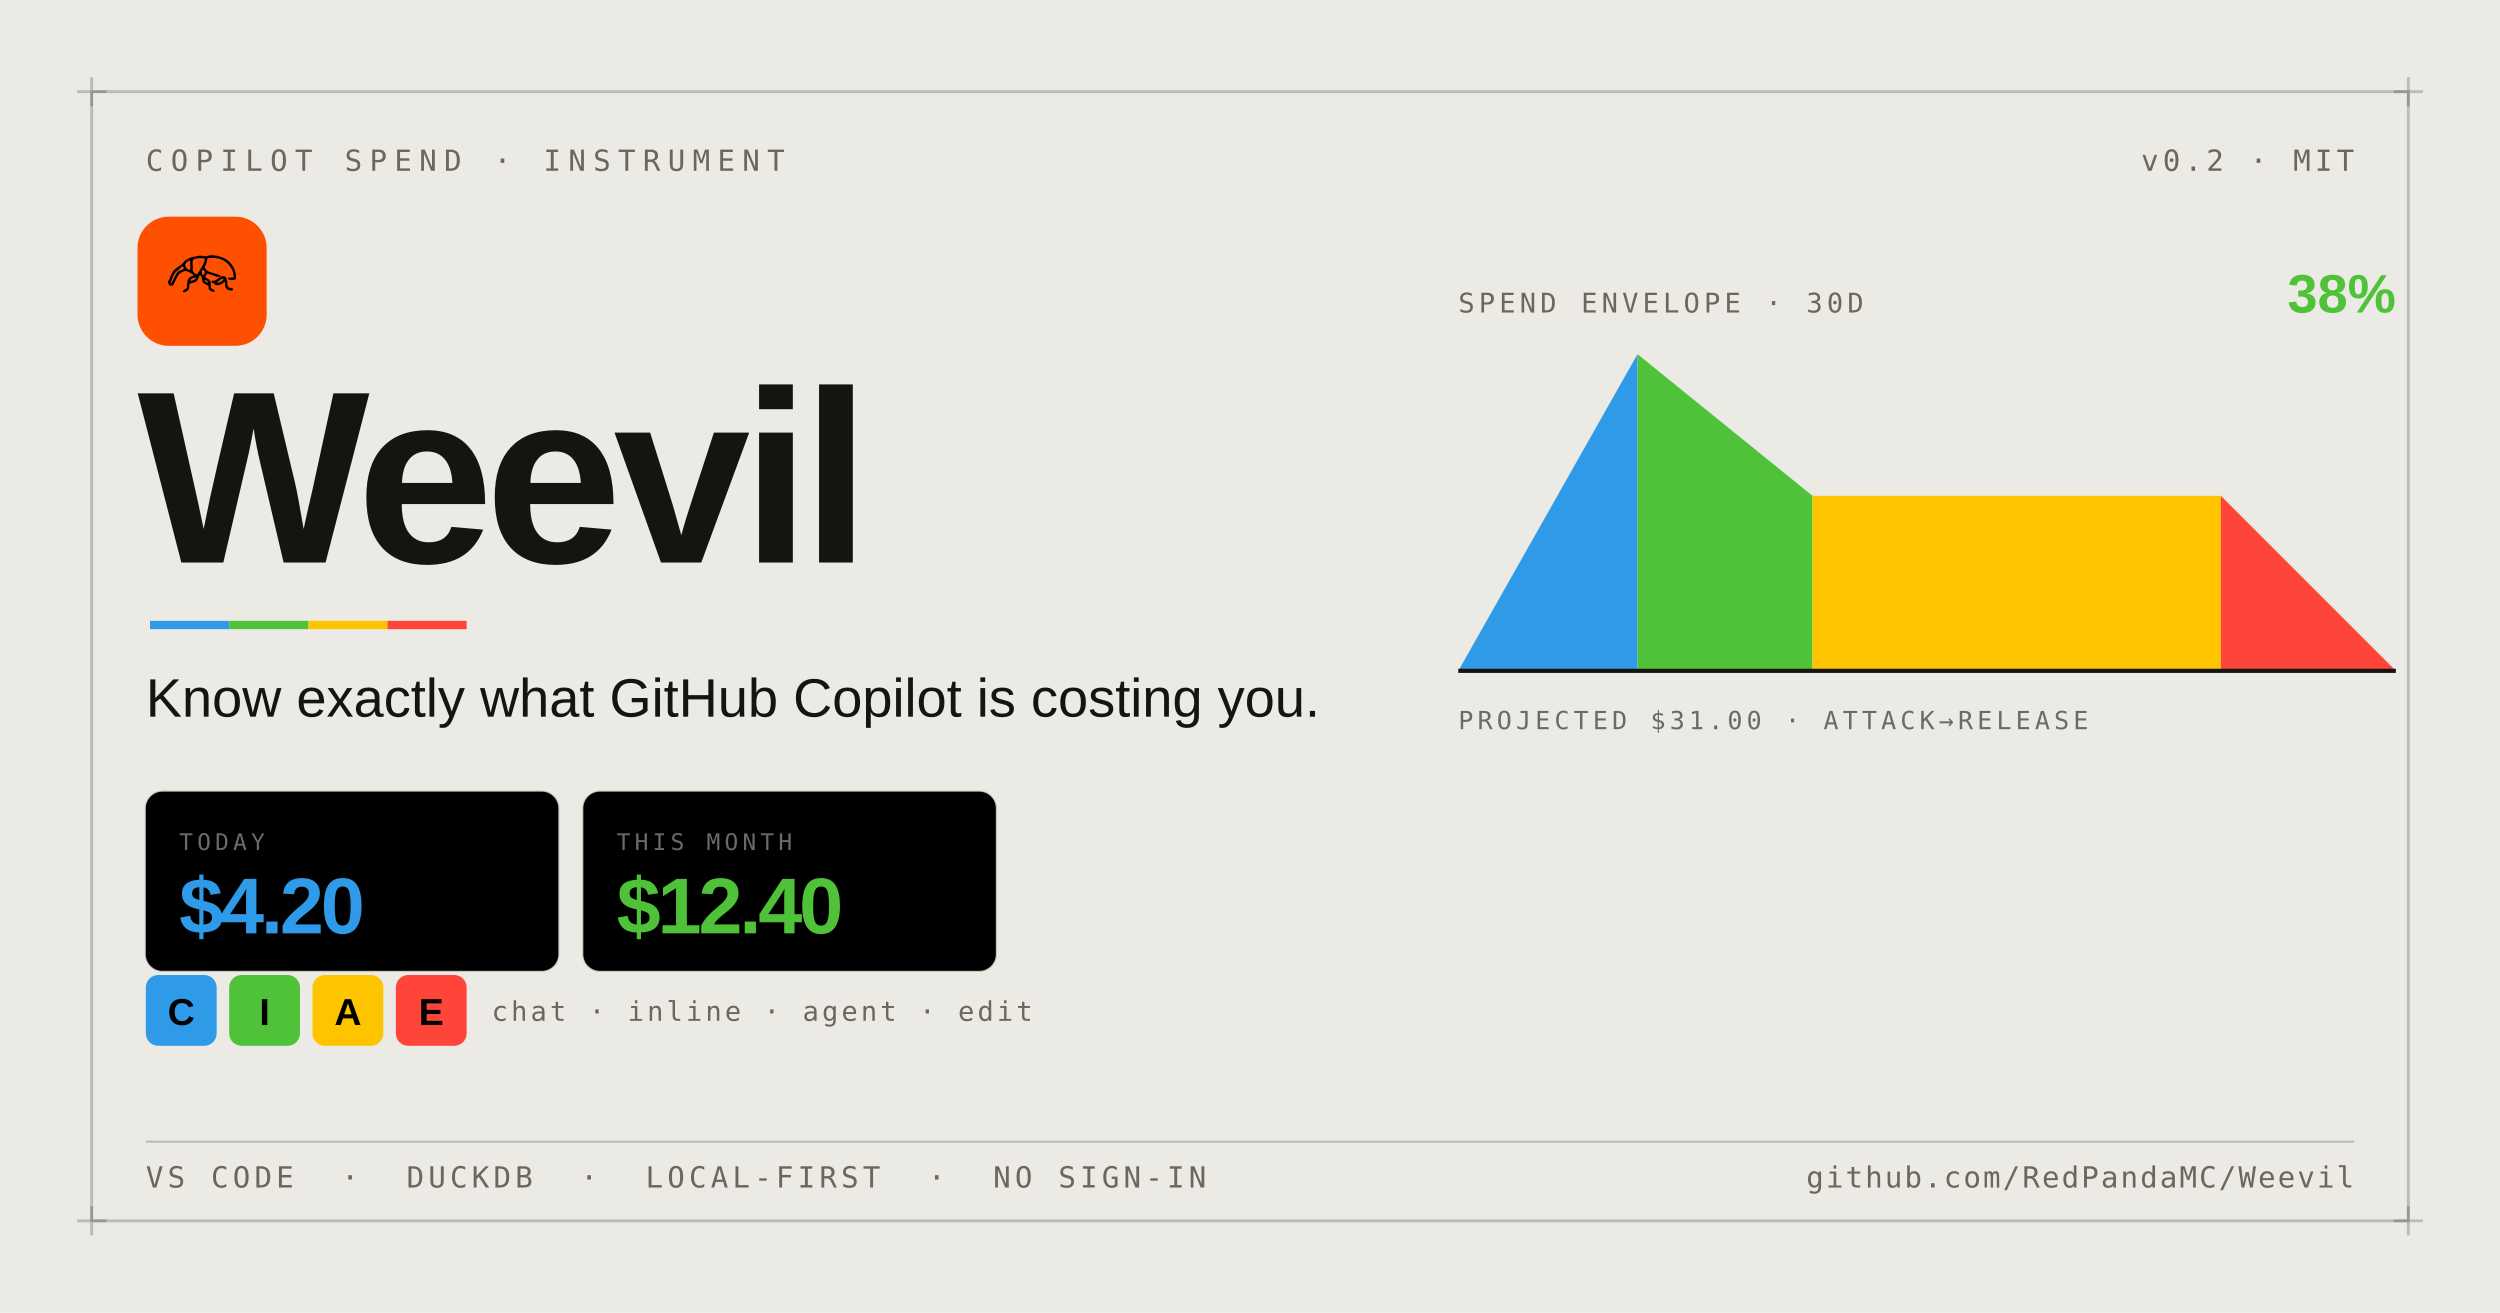
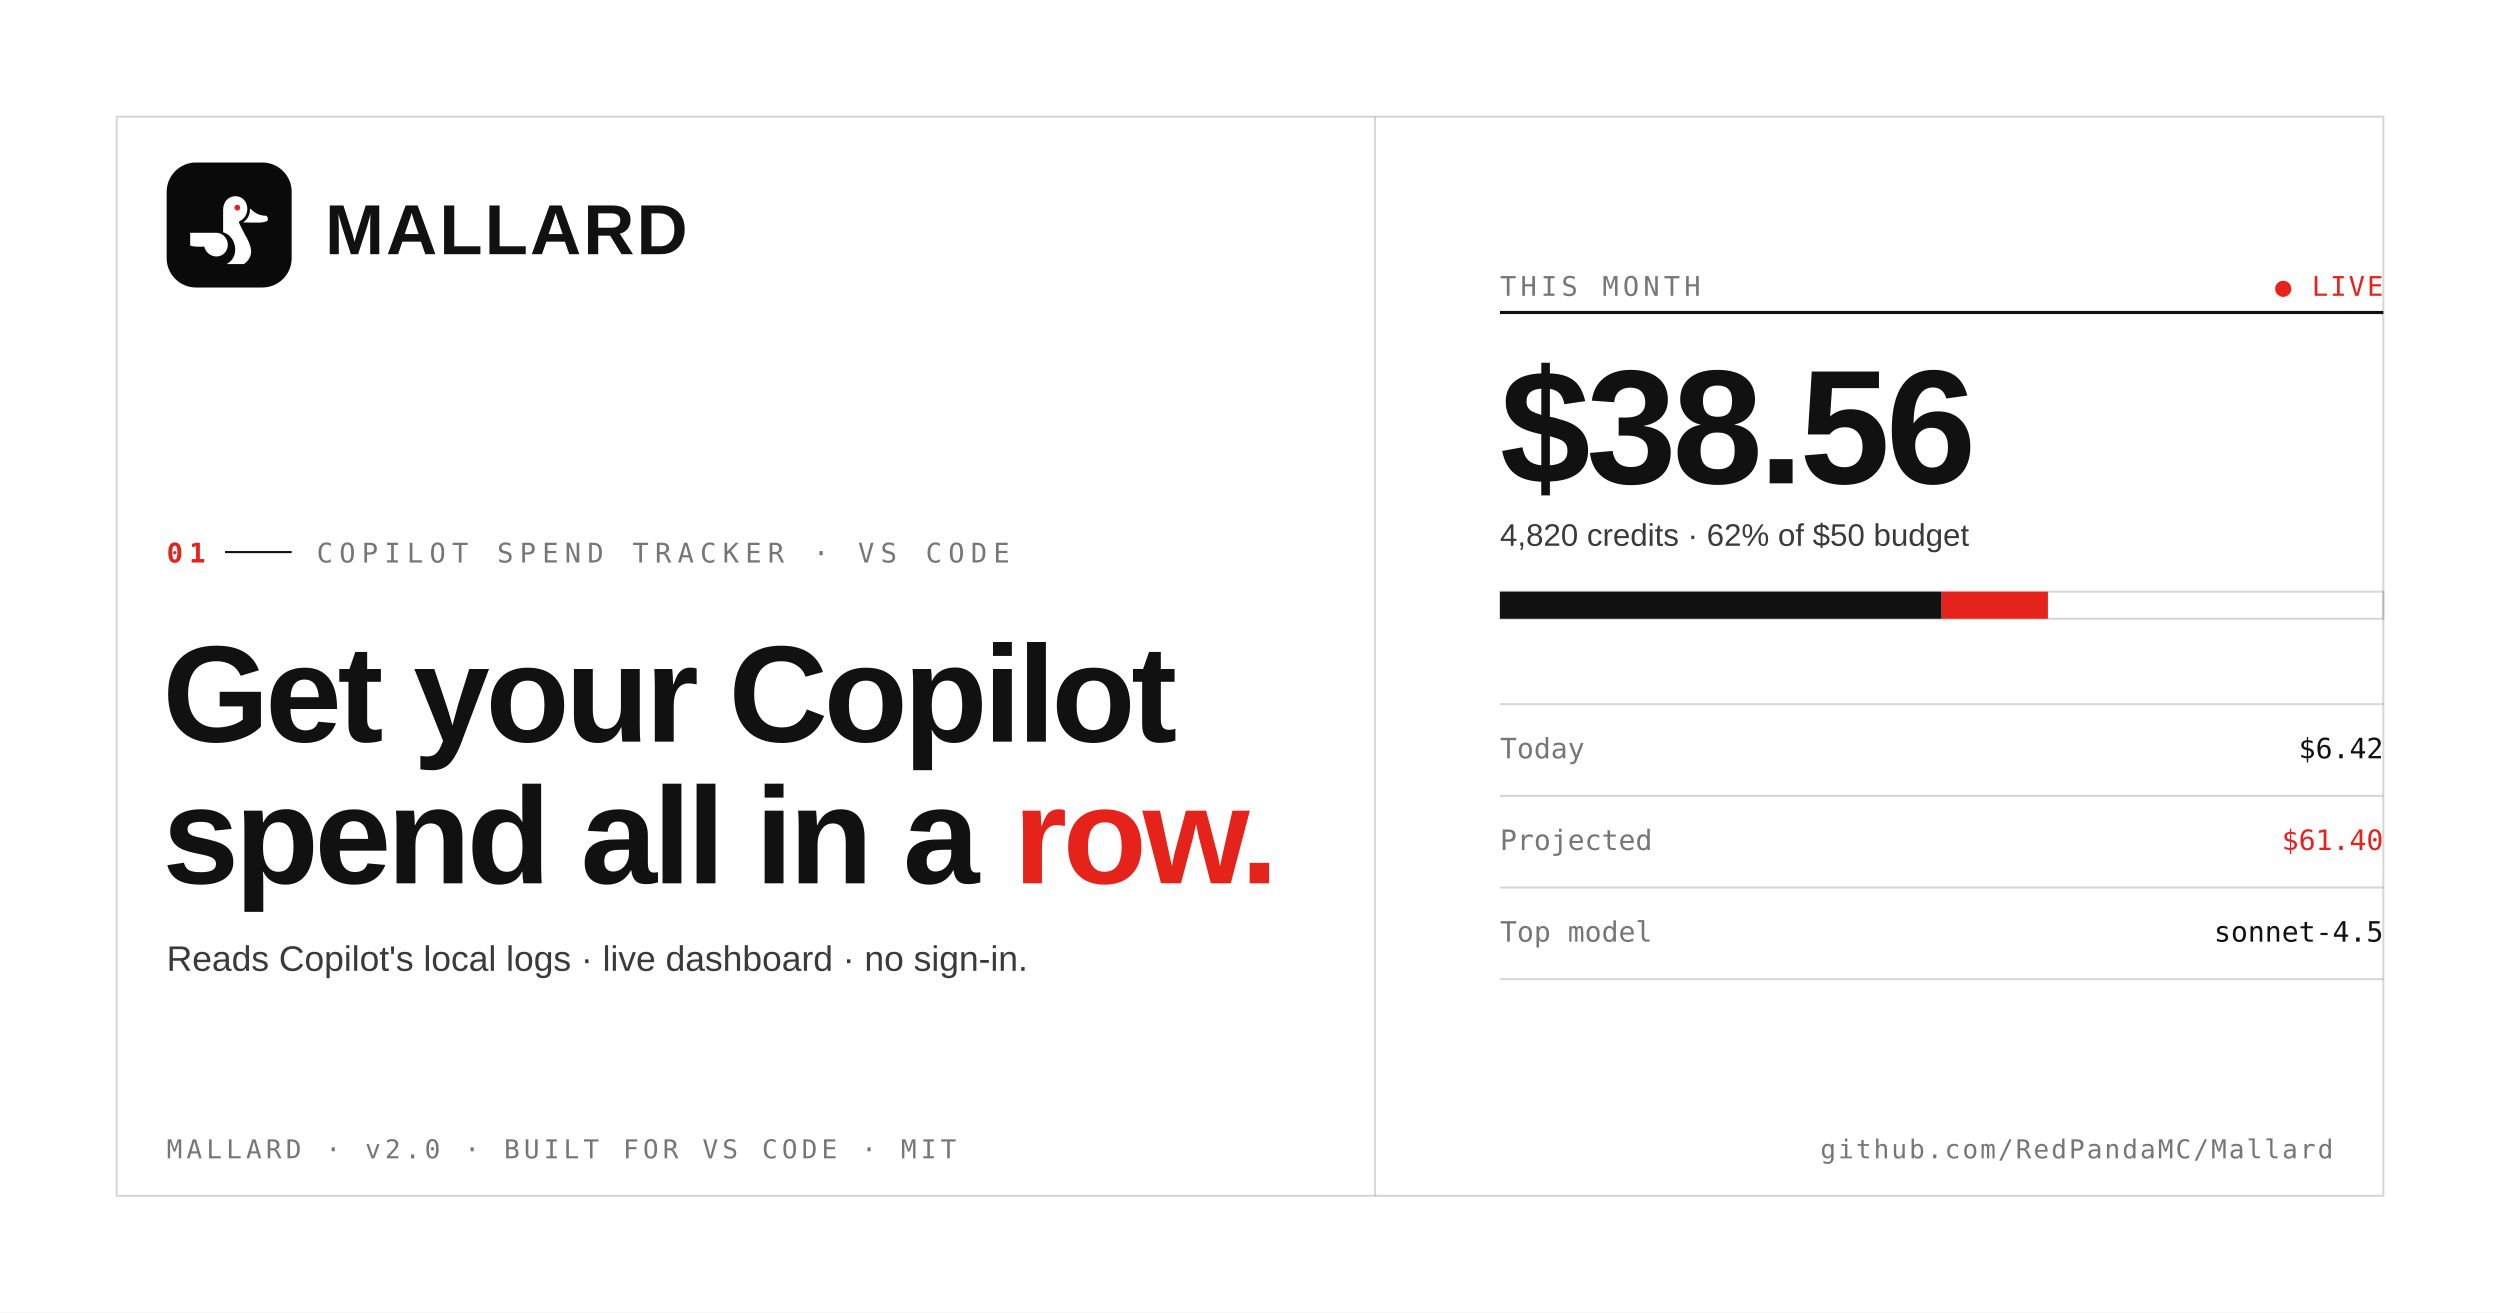
<svg xmlns="http://www.w3.org/2000/svg" width="1200" height="630" viewBox="0 0 1200 630">
-   <rect width="1200" height="630" fill="#ECEAE4" />
-   <rect x="44" y="44" width="1112" height="542" fill="none" stroke="rgba(0,0,0,0.2)" stroke-width="1.4" />
-   <path d="M37 44H51M44 37V51" stroke="rgba(0,0,0,0.2)" stroke-width="1.4" />
-   <path d="M1149 44H1163M1156 37V51" stroke="rgba(0,0,0,0.2)" stroke-width="1.4" />
-   <path d="M37 586H51M44 579V593" stroke="rgba(0,0,0,0.2)" stroke-width="1.4" />
-   <path d="M1149 586H1163M1156 579V593" stroke="rgba(0,0,0,0.2)" stroke-width="1.4" />
-   <text x="70" y="82" font-family="'JetBrains Mono', 'DejaVu Sans Mono', monospace" font-size="14" letter-spacing="3.5" fill="#6B675C">COPILOT SPEND · INSTRUMENT</text>
-   <text x="1130" y="82" font-family="'JetBrains Mono', 'DejaVu Sans Mono', monospace" font-size="14" letter-spacing="2" fill="#6B675C" text-anchor="end">v0.2 · MIT</text>
-   <rect x="66" y="104" width="62" height="62" rx="15" fill="#FE5000" />
-   <svg x="74" y="108" width="46" height="46" viewBox="0 0 2048 2048">
-     <defs>
-       <linearGradient id="weevil-grad" x1="0" y1="0" x2="1" y2="1">
-         <stop offset="0" stop-color="#FFB454" />
-         <stop offset="0.5" stop-color="#FF6B81" />
-         <stop offset="1" stop-color="#B45CFF" />
-       </linearGradient>
-     </defs>
-     <g transform="translate(1024, 1024) scale(2.2) translate(-1024, -1024)">
-       <g transform="translate(0, 465)">
-         <path fill="#000000" d="m 1107.445,386.709 a 3.71,3.71 0 0 0 -0.383,0.018 c -17.717,1.759 -33.043,10.024 -48.789,10.271 -27.326,-5.334 -55.832,-7.582 -83.814,-1.859 a 3.71,3.71 0 0 0 -0.037,0.01 c -42.812,9.23 -91.615,17.551 -124.006,52.234 a 3.71,3.71 0 0 0 -0.449,0.588 c -17.963,29.217 -51.437,43.617 -78.686,66.297 -0.004,0.003 -0.008,0.007 -0.012,0.01 -37.386,26.149 -51.038,70.645 -66.846,109.303 -13.338,13.004 -13.13,32.831 -5.117,46.443 4.084,6.939 10.291,12.46 18.01,14.475 7.719,2.015 16.707,0.263 25.445,-6.264 a 3.71,3.71 0 0 0 1.012,-1.148 c 16.069,-28.469 27.828,-58.734 43.551,-86.584 a 3.71,3.71 0 0 0 0.145,-0.285 c 11.645,-25.551 40.35,-38.018 66.225,-49.762 24.402,-2.372 54.608,14.84 76.455,30.678 a 3.71,3.71 0 0 0 0.441,0.273 c 6.683,3.542 8.9,6.616 9.221,8.139 0.32,1.523 -0.45,3.145 -3.234,5.443 -5.569,4.596 -17.539,8.905 -25.281,11.174 a 3.71,3.71 0 0 0 -0.814,0.348 c -16.908,9.784 -24.877,25.961 -28.729,43.166 -3.851,17.205 -3.856,35.714 -4.916,51.41 a 3.71,3.71 0 0 0 0.031,0.791 c 0.934,6.34 -0.757,10.532 -4.008,14.428 -3.251,3.895 -8.278,7.237 -13.598,10.424 -5.319,3.187 -10.889,6.185 -15.225,10.133 -4.336,3.948 -7.458,9.55 -6.27,16.137 a 3.71,3.71 0 0 0 3.17,3.02 c 31.652,4.139 62.15,-24.382 58.889,-56.781 a 3.71,3.71 0 0 0 -0.078,-0.465 c -1.786,-7.72 -1.274,-13.082 0.463,-17.035 1.737,-3.953 4.79,-6.783 9.098,-9.119 8.576,-4.651 21.82,-6.603 34.014,-9.701 18.818,-3.889 30.75,-15.759 39.08,-29.756 7.979,-13.408 13.021,-28.768 18.631,-42.152 3.063,-0.399 5.471,0.498 7.994,2.658 2.982,2.552 5.805,6.978 8.088,12.273 4.566,10.591 7.059,24.486 7.811,32.883 l -0.014,-0.361 c -0.091,10.524 3.211,18.642 8.418,24.725 5.207,6.083 12.099,10.179 19.191,13.727 13.681,6.843 27.926,11.957 34.945,22.268 -3.319,13.176 -0.102,25.134 7.172,34.051 7.501,9.196 18.992,15.303 31.678,17.811 5.467,2.701 9.981,3.556 13.781,2.061 3.9,-1.534 5.737,-5.783 5.471,-9.48 -0.533,-7.395 -6.957,-15.254 -17.233,-16.549 l 0.383,0.068 c -8.828,-2.065 -13.274,-5.905 -16.082,-11.168 -2.808,-5.263 -3.768,-12.318 -3.996,-20.275 -0.456,-15.915 2.236,-35.186 -6.898,-50.195 l 0.33,0.693 c -2.426,-6.876 -8.232,-11.62 -14.557,-15.658 -6.324,-4.038 -13.411,-7.438 -19.184,-10.98 -5.773,-3.543 -9.95,-7.21 -11.277,-10.836 -1.327,-3.626 -0.748,-8.081 5.26,-15.479 a 3.71,3.71 0 0 0 0.752,-1.582 c 1.681,-8.084 4.687,-11.632 8.441,-13.404 3.755,-1.772 9,-1.723 15.113,-0.369 12.227,2.708 26.703,10.414 38.379,12.17 l -0.576,-0.135 c 11.467,3.662 24.377,10.918 37.836,15.162 13.459,4.244 28.097,5.263 41.482,-4.338 a 3.71,3.71 0 0 0 -0.682,-6.414 c -32.77,-14.261 -67.226,-23.024 -100.6,-33.885 a 3.71,3.71 0 0 0 -0.324,-0.09 c -24.243,-5.522 -48.275,-25.691 -53.213,-50.125 16.325,-25.224 21.954,-54.545 28.17,-83.023 34.324,-7.5 70.421,-6.742 104.471,1.949 a 3.71,3.71 0 0 0 0.068,0.018 c 74.972,17.634 138.758,82.024 147.336,159.65 a 3.71,3.71 0 0 0 0.197,0.846 c 3.865,10.758 3.168,16.101 1.244,18.762 -1.924,2.66 -6.338,4.105 -12.701,4.664 -6.364,0.559 -14.136,0.277 -21.605,0.943 -7.47,0.666 -14.936,2.246 -20.207,7.541 a 3.71,3.71 0 0 0 -0.281,4.918 c 7.466,9.445 21.642,13.166 36.27,13.289 14.627,0.123 29.976,-3.484 40.428,-11.211 a 3.71,3.71 0 0 0 1.496,-2.752 c 4.381,-70.229 -29.245,-141.248 -86.109,-182.611 a 3.71,3.71 0 0 0 -0.098,-0.068 c -46.762,-31.76 -104.236,-46.217 -160.156,-46.438 z m -98.113,28.521 c 13.447,-0.092 26.808,1.426 39.859,4.814 0.462,8.422 0.653,16.713 -1.141,24.475 -16.166,39.409 -38.489,76.449 -61.455,112.689 a 3.71,3.71 0 0 0 -0.246,0.455 c -3.813,8.407 -8.726,11.516 -14.371,12.105 -5.645,0.589 -12.473,-1.79 -18.877,-6.342 -12.807,-9.103 -22.954,-26.568 -20.756,-39.068 l -0.033,0.172 c 3.906,-17.336 1.048,-34.997 -0.139,-51.744 -1.156,-16.309 -0.775,-31.505 7.643,-45.281 22.415,-7.25 46.069,-12.116 69.516,-12.275 z m -106.287,25.602 c 3.138,-0.172 4.665,0.425 5.822,2.311 1.158,1.886 1.929,6.126 0.531,13.445 a 3.71,3.71 0 0 0 -0.008,0.041 c -2.327,12.974 -0.884,25.989 0.102,38.471 0.924,11.698 1.317,22.85 -1.434,33.15 -13.017,2.525 -24.377,-3.317 -33.271,-13.42 -9.181,-10.429 -15.102,-25.248 -15.939,-38 3.387,-7.199 8.446,-13.649 14.461,-19.08 a 3.71,3.71 0 0 0 0.225,-0.221 c 3.283,-3.515 8.545,-7.709 14.07,-10.961 5.525,-3.252 11.407,-5.515 15.441,-5.736 z m -68.301,58.041 c 3.116,0.136 6.299,1.485 9.91,4.982 1.507,6.951 0.144,11.467 -3.127,15.449 -3.432,4.179 -9.336,7.676 -16.344,10.795 -14.015,6.238 -32.105,10.582 -42.102,21.818 a 3.71,3.71 0 0 0 -0.334,0.438 c -23.154,35.47 -37.321,75.339 -60.947,109.045 -1.505,0.04 -2.708,-0.057 -3.309,-0.266 -0.814,-0.283 -0.871,-0.424 -1.047,-0.795 -0.351,-0.741 -0.299,-3.629 0.916,-7.297 1.215,-3.668 3.221,-7.967 5.023,-11.992 1.802,-4.025 3.488,-7.546 3.811,-11.158 l -0.248,1.037 c 13.601,-34.298 25.66,-70.026 55.455,-91.869 l -0.617,0.365 c 9.959,-4.672 18.761,-15.367 27.783,-24.557 9.023,-9.19 17.936,-16.312 25.176,-15.996 z m 197.74,26.469 c 9.704,7.848 15.797,17.369 17.01,26.729 1.244,9.599 -2.183,19.193 -12.406,27.787 -10.411,-3.874 -15.622,-13.668 -16.193,-24.928 -0.554,-10.92 3.654,-22.559 11.59,-29.588 z m 193.23,64.025 c -2.378,0.167 -4.851,0.552 -7.422,1.168 a 3.71,3.71 0 0 0 -0.518,0.164 c -5.615,2.252 -11.059,4.878 -16.332,7.777 -13.672,5.567 -24.825,16.689 -36.166,25.098 -11.421,8.468 -22.331,14.137 -36.185,10.566 a 3.71,3.71 0 0 0 -0.535,-0.098 c -3.425,-0.362 -6.11,-0.345 -8.424,0.182 -2.314,0.527 -4.574,1.804 -5.611,4.049 -1.038,2.244 -0.561,4.542 0.229,6.355 0.79,1.813 1.97,3.442 3.387,5.064 5.37,6.149 13.821,12.126 20.887,14.137 13.278,13.984 31.06,16.869 47.941,13.518 17.179,-3.411 33.775,-12.881 46.053,-23.412 a 3.71,3.71 0 0 0 0.734,-0.854 c 3.016,-4.841 5.516,-6.281 6.707,-6.463 1.191,-0.182 2.297,0.326 3.846,2.377 3.096,4.103 5.205,13.529 4.176,19.457 a 3.71,3.71 0 0 0 -0.025,0.17 c -2.064,16.352 2.119,32.024 11.508,43.334 9.237,11.128 23.627,17.805 41.08,16.627 10.434,3.969 19.801,0.63 22.818,-6.279 1.552,-3.554 1.026,-8.003 -1.684,-11.361 -2.709,-3.358 -7.22,-5.696 -13.496,-6.805 a 3.71,3.71 0 0 0 -1.383,0.018 c -13.912,2.828 -23.202,-1.801 -29.494,-10.291 -6.292,-8.49 -9.133,-21.262 -7.871,-33.998 a 3.71,3.71 0 0 0 0.016,-0.512 c -0.521,-13.105 -2.462,-30.596 -8.684,-45.033 -3.111,-7.219 -7.324,-13.727 -13.193,-18.359 -5.87,-4.632 -13.443,-7.221 -22.358,-6.596 z m -259.853,12.744 c -0.097,4.095 -1.502,7.874 -4.045,11.51 -3.278,4.686 -8.457,8.996 -14.617,12.527 -11.247,6.448 -25.59,10.03 -36.631,10.133 -0.146,-4.942 1.211,-8.773 3.77,-12.119 3.103,-4.058 8.089,-7.426 14.094,-10.189 11.612,-5.344 26.486,-8.289 37.43,-11.861 z m 260.254,13.539 c 2.164,-0.092 4.377,0.12 6.623,0.49 -0.747,8.044 -7.871,17.032 -18.26,24.234 -11.558,8.013 -26.596,13.522 -37.65,13.818 -1.656,-0.264 -3.192,-0.231 -4.893,-0.211 -2.019,0.024 -4.119,0.036 -5.561,-0.143 -0.065,-0.008 -0.055,-0.021 -0.115,-0.031 0.096,-0.148 0.097,-0.183 0.227,-0.359 9.466,-6.877 18.834,-16.107 28.627,-23.707 9.993,-7.755 20.256,-13.634 31.002,-14.092 z m -179.424,10.447 c 11.802,4.662 23.756,8.072 31.551,16.357 1.537,3.859 2.047,6.729 1.918,8.279 -0.137,1.643 -0.422,1.817 -1.104,2.168 -1.362,0.702 -6.671,0.288 -12.381,-2.615 -5.71,-2.903 -11.764,-7.719 -15.621,-12.945 -2.83,-3.835 -4.389,-7.651 -4.363,-11.244 z" />
-       </g>
+   <rect width="1200" height="630" fill="#FFFFFF" />
+   <rect x="56" y="56" width="1088" height="518" fill="none" stroke="rgba(0,0,0,0.16)" />
+   <line x1="660" y1="56" x2="660" y2="574" stroke="rgba(0,0,0,0.16)" />
+   <svg x="80" y="78" width="60" height="60" viewBox="0 0 512 512">
+     <rect width="512" height="512" rx="120" fill="#0A0A0A" />
+     <svg x="96" y="96" width="320" height="320" viewBox="0 0 490 491">
+       <path d="M-0.00,374.50 L-0.00,294.50 L168.75,294.50 C233.93,300.98 260.17,382.52 210.95,426.43 C163.42,465.13 99.11,431.86 88.63,381.25 C59.42,382.53 22.91,383.36 -0.00,374.50 Z" fill="#FFFFFF" />
+       <path d="M337.75,490.92 L228.75,490.97 C313.83,448.76 293.14,315.53 207.00,291.04 L207.01,146.25 C211.57,46.43 334.43,38.09 356.05,121.03 C366.56,161.34 348.45,195.98 325.35,212.75 C322.71,214.66 307.17,222.42 306.40,225.59 C304.60,233.02 339.68,297.10 344.66,306.75 C381.72,371.24 410.52,437.51 337.75,490.92 Z" fill="#FFFFFF" />
+       <path d="M376.57,141.50 C400.83,164.97 429.17,187.34 476.34,187.42 C486.83,191.21 488.70,200.40 488.11,214.28 C486.14,225.44 451.49,229.82 436.75,230.49 C427.23,230.92 334.63,229.96 333.75,229.25 C333.06,228.69 333.72,228.14 333.75,228.10 C359.74,210.92 375.91,183.82 376.57,141.50 Z" fill="#FFFFFF" />
+       <path d="M305.97,120.56 C324.53,134.97 308.57,164.98 285.47,151.47 C269.05,137.87 283.12,110.17 305.97,120.56 Z" fill="#E5231B" />
+     </svg>
+   </svg>
+   <text x="156" y="122" font-family="'Archivo', 'Liberation Sans', Arial, sans-serif" font-weight="800" font-size="34" letter-spacing="1" fill="#111111">MALLARD</text>
+   <g font-family="'IBM Plex Mono', 'DejaVu Sans Mono', monospace" font-size="13" letter-spacing="3">
+     <text x="80" y="270" fill="#E5231B" font-weight="600">01</text>
+     <line x1="108" y1="265" x2="140" y2="265" stroke="#111111" />
+     <text x="152" y="270" fill="#767676">COPILOT SPEND TRACKER · VS CODE</text>
+   </g>
+   <text x="78" y="356" font-family="'Archivo', 'Liberation Sans', Arial, sans-serif" font-weight="800" font-size="66" letter-spacing="-2" fill="#111111">Get your Copilot</text>
+   <text x="78" y="424" font-family="'Archivo', 'Liberation Sans', Arial, sans-serif" font-weight="800" font-size="66" letter-spacing="-2" fill="#111111">spend all in a <tspan fill="#E5231B">row.</tspan>
+   </text>
+   <text x="80" y="466" font-family="'Hanken Grotesk', 'Liberation Sans', Arial, sans-serif" font-size="17" fill="#3A3A3A">Reads Copilot's local logs · live dashboard · no sign-in.</text>
+   <g font-family="'IBM Plex Mono', 'DejaVu Sans Mono', monospace">
+     <line x1="720" y1="150" x2="1144" y2="150" stroke="#111111" stroke-width="1.5" />
+     <text x="720" y="142" font-size="13" letter-spacing="2" fill="#767676">THIS MONTH</text>
+     <text x="1144" y="142" font-size="13" letter-spacing="1" fill="#E5231B" text-anchor="end">● LIVE</text>
+     <text x="720" y="232" font-family="'Archivo', 'Liberation Sans', Arial, sans-serif" font-weight="800" font-size="78" letter-spacing="-2" fill="#111111">$38.56</text>
+     <text x="720" y="262" font-family="'Hanken Grotesk', 'Liberation Sans', Arial, sans-serif" font-size="15" fill="#3A3A3A">4,820 credits · 62% of $50 budget</text>
+     <rect x="720" y="284" width="424" height="13" fill="none" stroke="rgba(0,0,0,0.16)" />
+     <rect x="720" y="284" width="212" height="13" fill="#111111" />
+     <rect x="932" y="284" width="51" height="13" fill="#E5231B" />
+     <g font-size="13.5">
+       <line x1="720" y1="338" x2="1144" y2="338" stroke="rgba(0,0,0,0.16)" />
+       <text x="720" y="364" fill="#767676">Today</text>
+       <text x="1144" y="364" fill="#111111" text-anchor="end">$6.42</text>
+       <line x1="720" y1="382" x2="1144" y2="382" stroke="rgba(0,0,0,0.16)" />
+       <text x="720" y="408" fill="#767676">Projected</text>
+       <text x="1144" y="408" fill="#E5231B" text-anchor="end">$61.40</text>
+       <line x1="720" y1="426" x2="1144" y2="426" stroke="rgba(0,0,0,0.16)" />
+       <text x="720" y="452" fill="#767676">Top model</text>
+       <text x="1144" y="452" fill="#111111" text-anchor="end">sonnet-4.5</text>
+       <line x1="720" y1="470" x2="1144" y2="470" stroke="rgba(0,0,0,0.16)" />
    </g>
-   </svg>
-   <text x="66" y="270" font-family="'Schibsted Grotesk', 'Liberation Sans', Arial, sans-serif" font-size="118" font-weight="700" letter-spacing="-4" fill="#15140F">Weevil</text>
-   <rect x="72" y="298" width="38" height="4" fill="#2F9BE8" />
-   <rect x="110" y="298" width="38" height="4" fill="#4FC23A" />
-   <rect x="148" y="298" width="38" height="4" fill="#FFC400" />
-   <rect x="186" y="298" width="38" height="4" fill="#FF453A" />
-   <text x="70" y="344" font-family="'Schibsted Grotesk', 'Liberation Sans', Arial, sans-serif" font-size="26" font-weight="500" fill="#15140F">Know exactly what GitHub Copilot is costing you.</text>
-   <rect x="70" y="380" width="198" height="86" rx="8" fill="#000" stroke="rgba(0,0,0,0.2)" />
-   <text x="86" y="408" font-family="'JetBrains Mono', 'DejaVu Sans Mono', monospace" font-size="11" letter-spacing="2" fill="#6A6A6A">TODAY</text>
-   <text x="86" y="448" font-family="'Schibsted Grotesk', 'Liberation Sans', Arial, sans-serif" font-size="38" font-weight="700" letter-spacing="-1.5" fill="#2F9BE8">$4.20</text>
-   <rect x="280" y="380" width="198" height="86" rx="8" fill="#000" stroke="rgba(0,0,0,0.2)" />
-   <text x="296" y="408" font-family="'JetBrains Mono', 'DejaVu Sans Mono', monospace" font-size="11" letter-spacing="2" fill="#6A6A6A">THIS MONTH</text>
-   <text x="296" y="448" font-family="'Schibsted Grotesk', 'Liberation Sans', Arial, sans-serif" font-size="38" font-weight="700" letter-spacing="-1.5" fill="#4FC23A">$12.40</text>
-   <rect x="70" y="468" width="34" height="34" rx="6" fill="#2F9BE8" />
-   <text x="87" y="492" font-family="'Schibsted Grotesk', 'Liberation Sans', Arial, sans-serif" font-size="18" font-weight="700" fill="#000" text-anchor="middle">C</text>
-   <rect x="110" y="468" width="34" height="34" rx="6" fill="#4FC23A" />
-   <text x="127" y="492" font-family="'Schibsted Grotesk', 'Liberation Sans', Arial, sans-serif" font-size="18" font-weight="700" fill="#000" text-anchor="middle">I</text>
-   <rect x="150" y="468" width="34" height="34" rx="6" fill="#FFC400" />
-   <text x="167" y="492" font-family="'Schibsted Grotesk', 'Liberation Sans', Arial, sans-serif" font-size="18" font-weight="700" fill="#000" text-anchor="middle">A</text>
-   <rect x="190" y="468" width="34" height="34" rx="6" fill="#FF453A" />
-   <text x="207" y="492" font-family="'Schibsted Grotesk', 'Liberation Sans', Arial, sans-serif" font-size="18" font-weight="700" fill="#000" text-anchor="middle">E</text>
-   <text x="236" y="490" font-family="'JetBrains Mono', 'DejaVu Sans Mono', monospace" font-size="13" letter-spacing="1.5" fill="#6B675C">chat · inline · agent · edit</text>
-   <text x="700" y="150" font-family="'JetBrains Mono', 'DejaVu Sans Mono', monospace" font-size="13" letter-spacing="2" fill="#6B675C">SPEND ENVELOPE · 30D</text>
-   <text x="1150" y="150" font-family="'Schibsted Grotesk', 'Liberation Sans', Arial, sans-serif" font-size="26" font-weight="700" fill="#4FC23A" text-anchor="end">38%</text>
-   <polygon points="700,322 786,170 786,322" fill="#2F9BE8" />
-   <polygon points="786,322 786,170 870,238 870,322" fill="#4FC23A" />
-   <polygon points="870,322 870,238 1066,238 1066,322" fill="#FFC400" />
-   <polygon points="1066,322 1066,238 1150,322" fill="#FF453A" />
-   <line x1="700" y1="322" x2="1150" y2="322" stroke="#15140F" stroke-width="2" />
-   <text x="700" y="350" font-family="'JetBrains Mono', 'DejaVu Sans Mono', monospace" font-size="12" letter-spacing="2" fill="#6A6A6A">PROJECTED $31.00 · ATTACK→RELEASE</text>
-   <line x1="70" y1="548" x2="1130" y2="548" stroke="rgba(0,0,0,0.2)" stroke-width="1" />
-   <text x="70" y="570" font-family="'JetBrains Mono', 'DejaVu Sans Mono', monospace" font-size="14" letter-spacing="2" fill="#6B675C">VS CODE  ·  DUCKDB  ·  LOCAL-FIRST  ·  NO SIGN-IN</text>
-   <text x="1130" y="570" font-family="'JetBrains Mono', 'DejaVu Sans Mono', monospace" font-size="14" letter-spacing="1" fill="#6B675C" text-anchor="end">github.com/RedPandaMC/Weevil</text>
+   </g>
+   <text x="80" y="556" font-family="'IBM Plex Mono', 'DejaVu Sans Mono', monospace" font-size="12.5" letter-spacing="2" fill="#767676">MALLARD · v2.0 · BUILT FOR VS CODE · MIT</text>
+   <text x="1120" y="556" font-family="'IBM Plex Mono', 'DejaVu Sans Mono', monospace" font-size="12.5" letter-spacing="1" fill="#767676" text-anchor="end">github.com/RedPandaMC/Mallard</text>
</svg>
